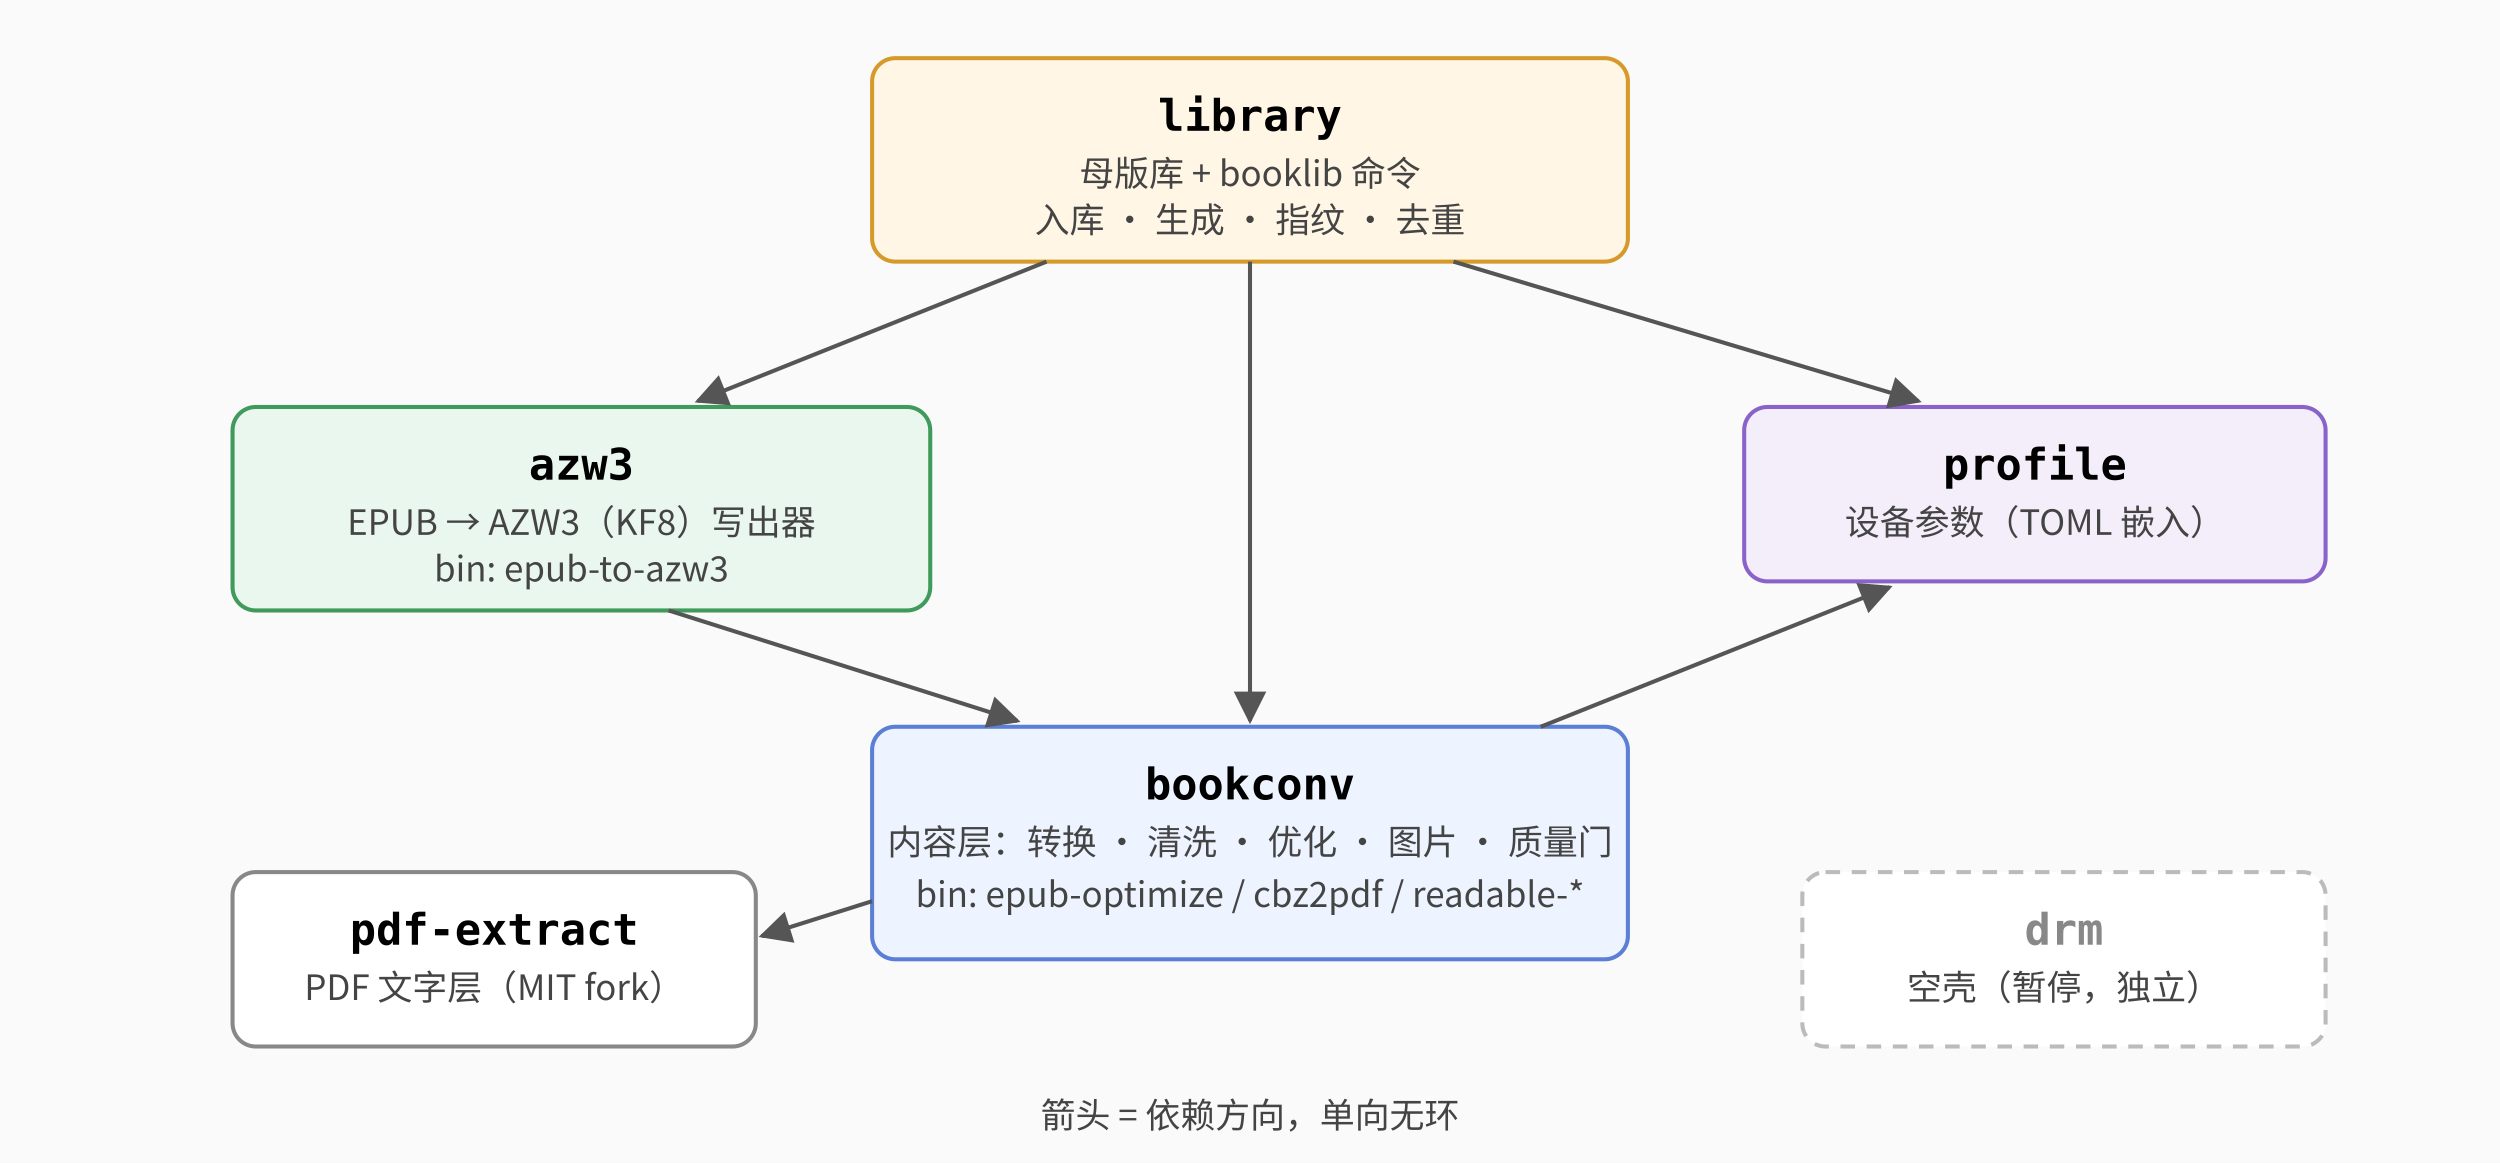
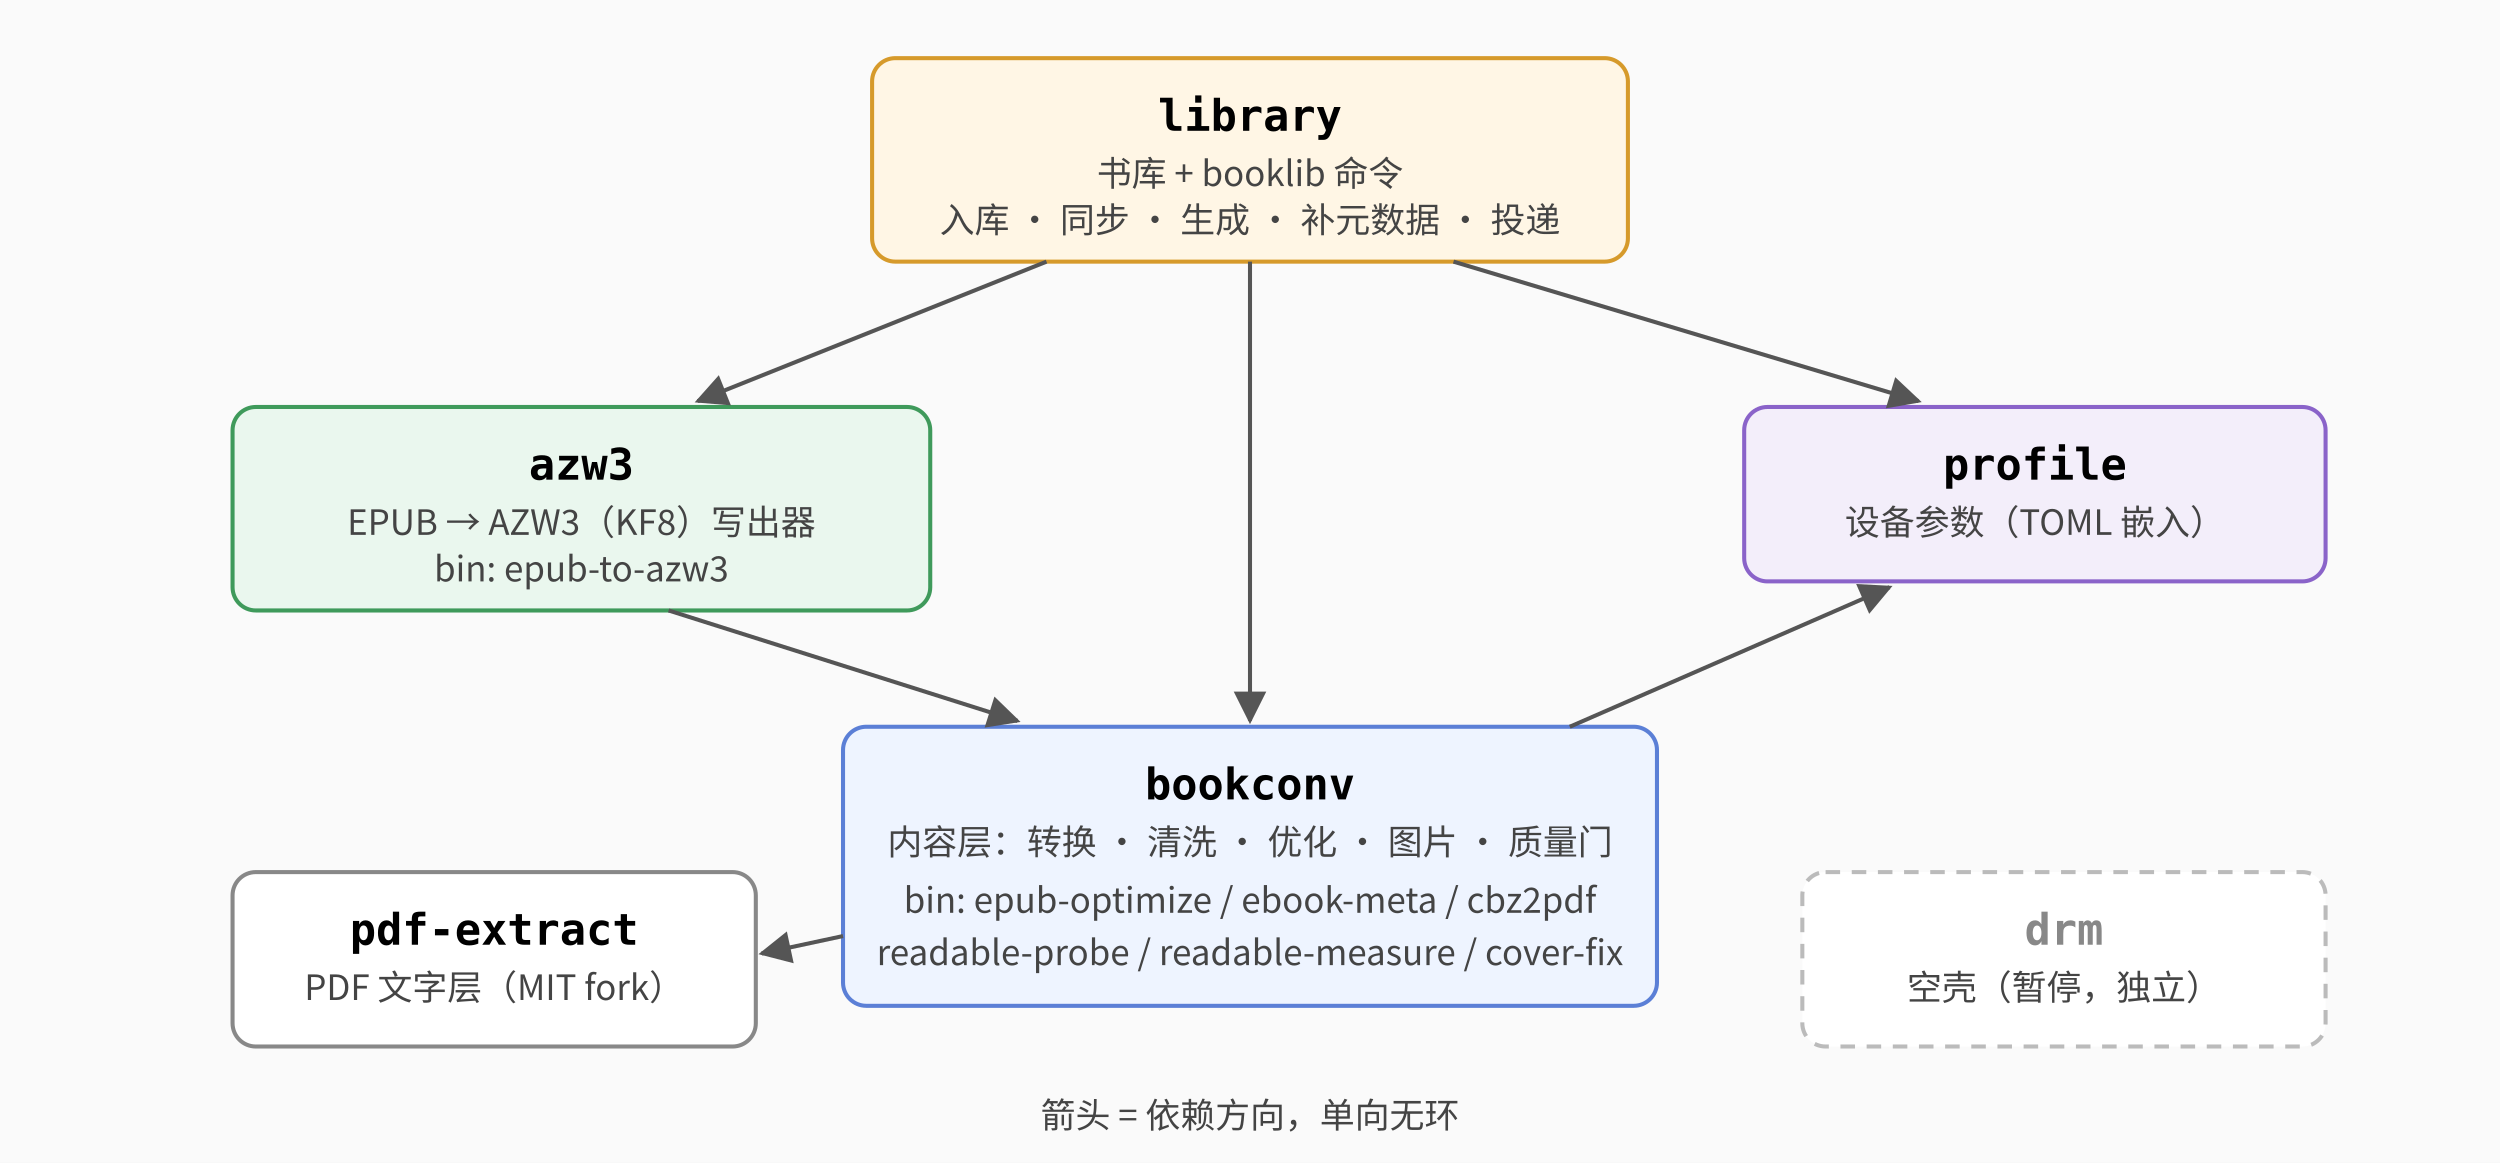
<svg xmlns="http://www.w3.org/2000/svg" viewBox="0 0 860 400" font-family="'Noto Sans CJK SC','PingFang SC','Microsoft YaHei',sans-serif" font-size="14">
  <defs>
    <marker id="a" viewBox="0 0 10 10" refX="9" refY="5" markerWidth="8" markerHeight="8" orient="auto">
      <path d="M0 0L10 5L0 10z" fill="#555" />
    </marker>
    <style>
      .c{stroke-width:1.4;rx:8}
      .n{font-weight:bold;font-size:15px;font-family:monospace}
      .s{font-size:12px;fill:#444}
      .l{stroke:#555;stroke-width:1.4;fill:none}
    </style>
  </defs>
  <rect width="860" height="400" fill="#fafafa" />
  <rect class="c" x="300" y="20" width="260" height="70" fill="#fff6e5" stroke="#d69a2b" />
  <text x="430" y="45" text-anchor="middle" class="n">library</text>
-   <text x="430" y="64" text-anchor="middle" class="s">母版库 + booklib 命令</text>
-   <text x="430" y="80" text-anchor="middle" class="s">入库 · 生成 · 指纹 · 去重</text>
+   <text x="430" y="64" text-anchor="middle" class="s">书库 + booklib 命令</text>
+   <text x="430" y="80" text-anchor="middle" class="s">入库 · 同步 · 生成 · 补元数据 · 投递</text>
  <rect class="c" x="80" y="140" width="240" height="70" fill="#eaf7ee" stroke="#3f9a5b" />
  <text x="200" y="165" text-anchor="middle" class="n">azw3</text>
  <text x="200" y="184" text-anchor="middle" class="s">EPUB → AZW3（KF8）写出器</text>
  <text x="200" y="200" text-anchor="middle" class="s">bin: epub-to-azw3</text>
-   <rect class="c" x="300" y="250" width="260" height="80" fill="#eef4ff" stroke="#5b7fd6" />
+   <rect class="c" x="290" y="250" width="280" height="96" fill="#eef4ff" stroke="#5b7fd6" />
  <text x="430" y="275" text-anchor="middle" class="n">bookconv</text>
  <text x="430" y="294" text-anchor="middle" class="s">内容层：转换 · 清洗 · 优化 · 图片 · 质量门</text>
-   <text x="430" y="312" text-anchor="middle" class="s">bin: epub-optimize / cbz2pdf / readable-*</text>
+   <text x="430" y="314" text-anchor="middle" class="s">bin: epub-optimize / ebook-meta / cbz2pdf</text>
+   <text x="430" y="332" text-anchor="middle" class="s">readable-probe / readable-measure / cover-fix</text>
  <rect class="c" x="600" y="140" width="200" height="60" fill="#f3eefa" stroke="#8a63c9" />
  <text x="700" y="165" text-anchor="middle" class="n">profile</text>
  <text x="700" y="184" text-anchor="middle" class="s">设备参数（TOML 嵌入）</text>
  <rect class="c" x="80" y="300" width="180" height="60" fill="#fff" stroke="#888" />
  <text x="170" y="325" text-anchor="middle" class="n">pdf-extract</text>
  <text x="170" y="344" text-anchor="middle" class="s">PDF 文字层（MIT fork）</text>
  <rect class="c" x="620" y="300" width="180" height="60" fill="#fff" stroke="#bbb" stroke-dasharray="5 4" />
  <text x="710" y="325" text-anchor="middle" class="n" fill="#888">drm</text>
  <text x="710" y="344" text-anchor="middle" class="s">空壳（暂停，独立）</text>
  <path class="l" d="M360 90 L240 138" marker-end="url(#a)" />
  <path class="l" d="M430 90 L430 248" marker-end="url(#a)" />
  <path class="l" d="M500 90 L660 138" marker-end="url(#a)" />
  <path class="l" d="M230 210 L350 248" marker-end="url(#a)" />
-   <path class="l" d="M530 250 L650 202" marker-end="url(#a)" />
-   <path class="l" d="M300 310 L262 322" marker-end="url(#a)" />
+   <path class="l" d="M540 250 L650 202" marker-end="url(#a)" />
+   <path class="l" d="M290 322 L262 328" marker-end="url(#a)" />
  <text x="430" y="388" text-anchor="middle" class="s">箭头 = 依赖方向，单向无环</text>
</svg>
